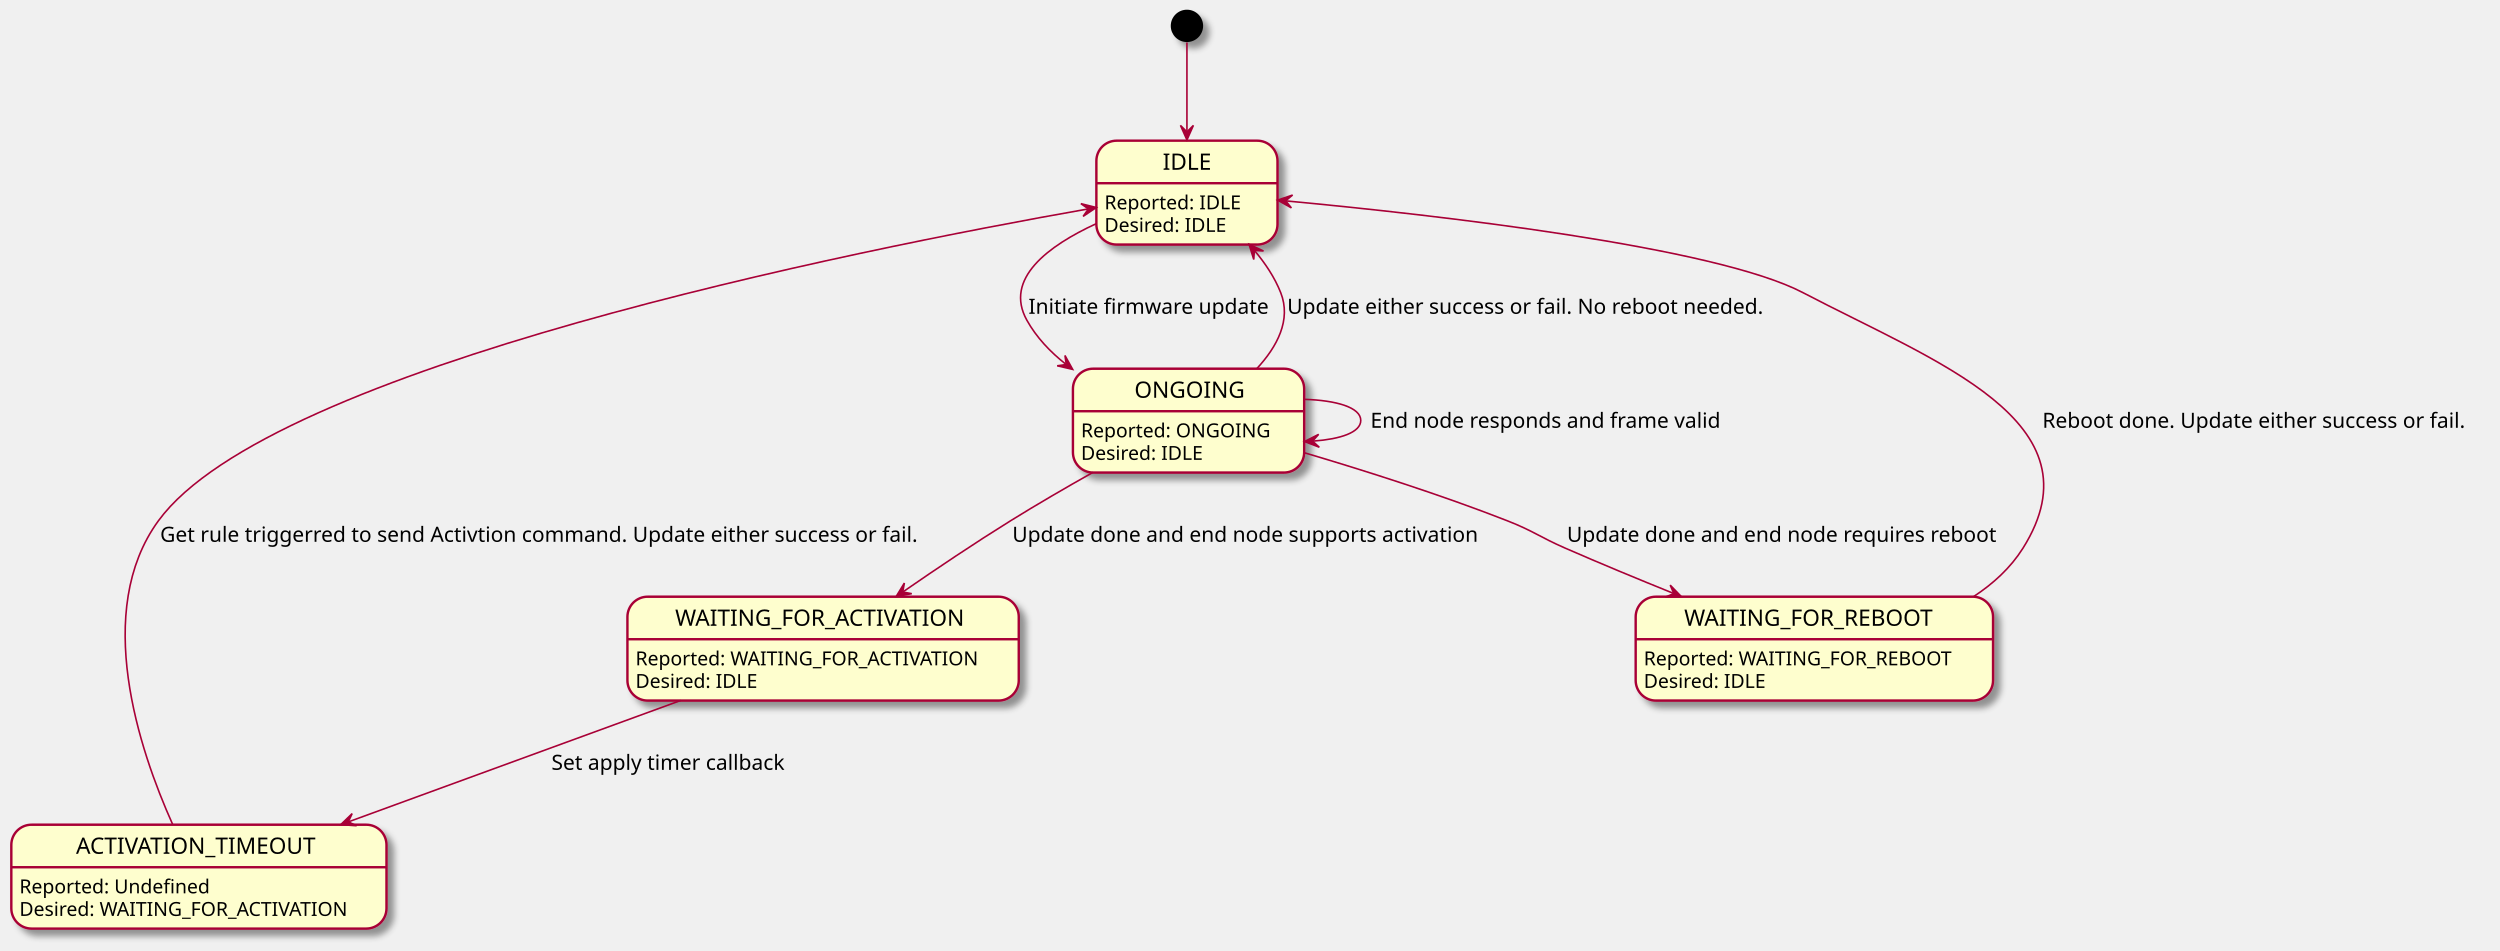
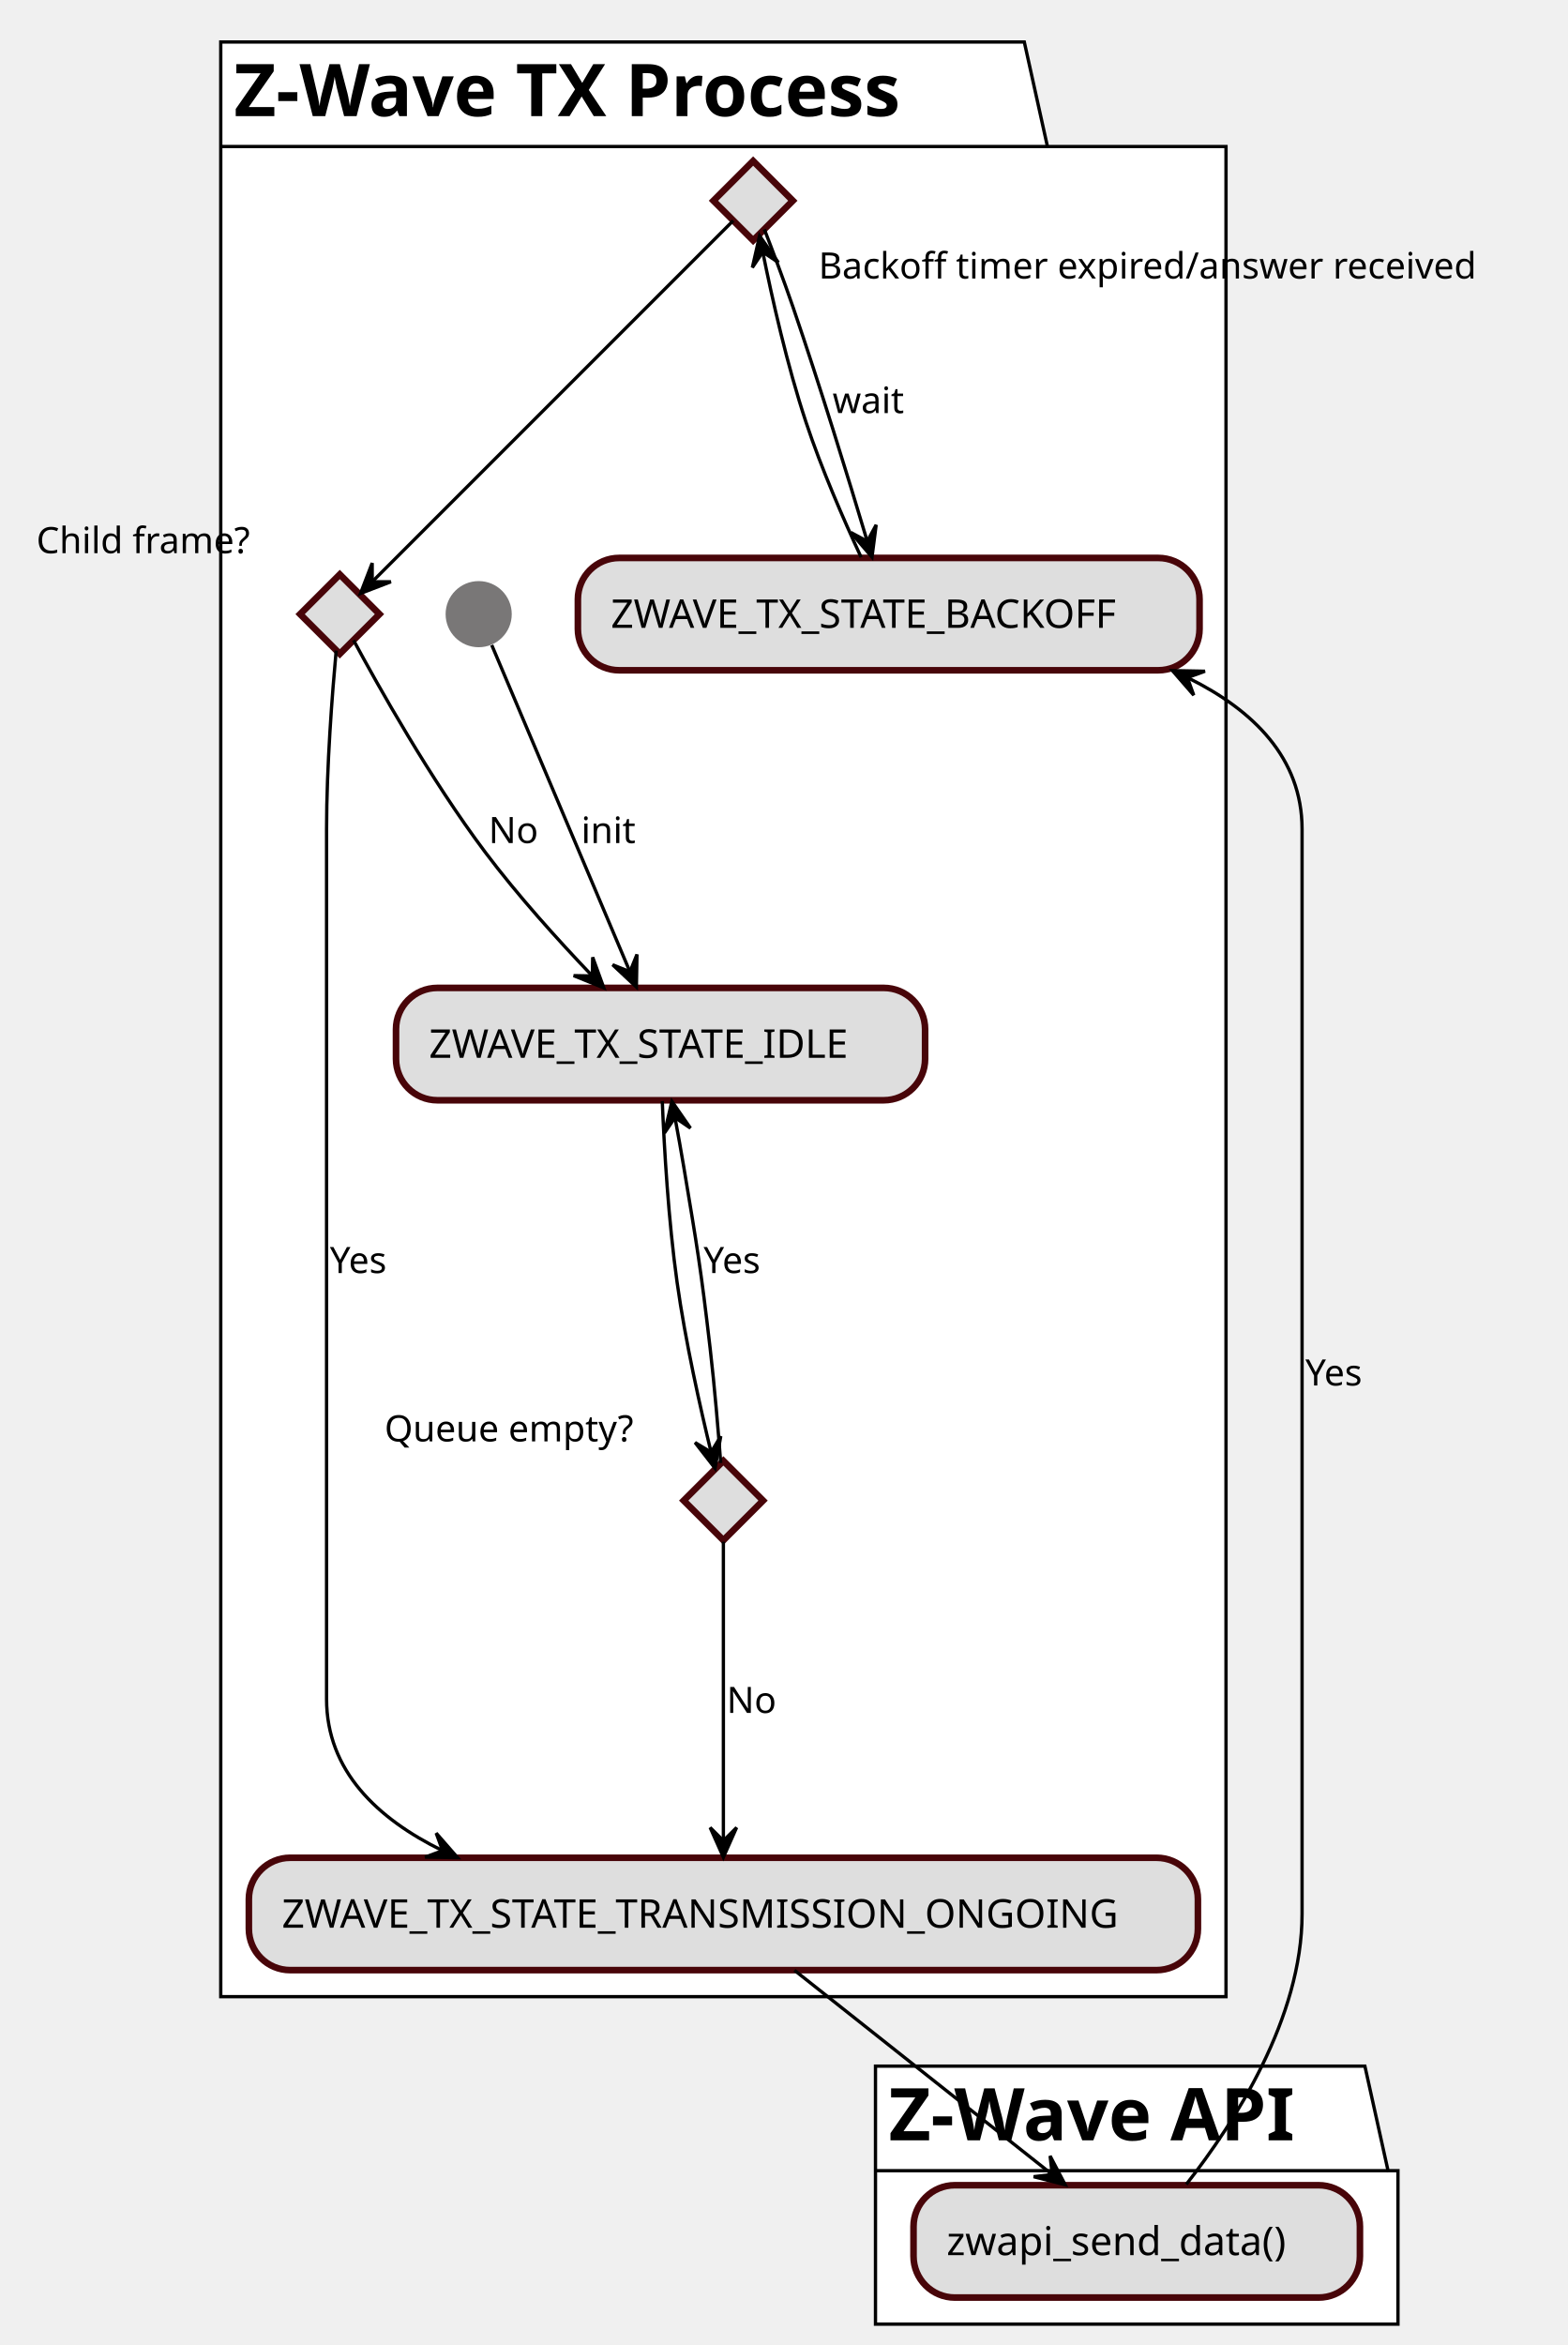
- <svg xmlns="http://www.w3.org/2000/svg" contentScriptType="application/ecmascript" contentStyleType="text/css" height="588px" preserveAspectRatio="none" style="width:1546px;height:588px;" version="1.1" viewBox="0 0 1546 588" width="1546px" zoomAndPan="magnify">
-   <defs>
-     <filter height="300%" id="f68g1uyk6tk8p" width="300%" x="-1" y="-1">
-       <feGaussianBlur result="blurOut" stdDeviation="2.0" />
-       <feColorMatrix in="blurOut" result="blurOut2" type="matrix" values="0 0 0 0 0 0 0 0 0 0 0 0 0 0 0 0 0 0 .4 0" />
-       <feOffset dx="4.0" dy="4.0" in="blurOut2" result="blurOut3" />
-       <feBlend in="SourceGraphic" in2="blurOut3" mode="normal" />
-     </filter>
-   </defs>
+ <svg xmlns="http://www.w3.org/2000/svg" contentScriptType="application/ecmascript" contentStyleType="text/css" height="709px" preserveAspectRatio="none" style="width:474px;height:709px;background:#FFFFFF;" version="1.1" viewBox="0 0 474 709" width="474px" zoomAndPan="magnify">
+   <defs />
  <g>
-     <ellipse cx="734" cy="16" fill="#000000" filter="url(#f68g1uyk6tk8p)" rx="10" ry="10" style="stroke:none;stroke-width:1.0;" />
-     <g id="IDLE">
-       <rect fill="#FEFECE" filter="url(#f68g1uyk6tk8p)" height="64.234" rx="12.5" ry="12.5" style="stroke:#A80036;stroke-width:1.5;" width="112" x="678" y="87" />
-       <line style="stroke:#A80036;stroke-width:1.5;" x1="678" x2="790" y1="113.297" y2="113.297" />
-       <text fill="#000000" font-family="sans-serif" font-size="14" lengthAdjust="spacing" textLength="30" x="719" y="104.995">IDLE</text>
-       <text fill="#000000" font-family="sans-serif" font-size="12" lengthAdjust="spacing" textLength="92" x="683" y="129.435">Reported: IDLE</text>
-       <text fill="#000000" font-family="sans-serif" font-size="12" lengthAdjust="spacing" textLength="82" x="683" y="143.404">Desired: IDLE</text>
-     </g>
-     <g id="ONGOING">
-       <rect fill="#FEFECE" filter="url(#f68g1uyk6tk8p)" height="64.234" rx="12.5" ry="12.5" style="stroke:#A80036;stroke-width:1.5;" width="143" x="663.5" y="228" />
-       <line style="stroke:#A80036;stroke-width:1.5;" x1="663.5" x2="806.5" y1="254.297" y2="254.297" />
-       <text fill="#000000" font-family="sans-serif" font-size="14" lengthAdjust="spacing" textLength="67" x="701.5" y="245.995">ONGOING</text>
-       <text fill="#000000" font-family="sans-serif" font-size="12" lengthAdjust="spacing" textLength="123" x="668.5" y="270.435">Reported: ONGOING</text>
-       <text fill="#000000" font-family="sans-serif" font-size="12" lengthAdjust="spacing" textLength="82" x="668.5" y="284.404">Desired: IDLE</text>
-     </g>
-     <g id="WAITING_FOR_ACTIVATION">
-       <rect fill="#FEFECE" filter="url(#f68g1uyk6tk8p)" height="64.234" rx="12.5" ry="12.5" style="stroke:#A80036;stroke-width:1.5;" width="242" x="388" y="369" />
-       <line style="stroke:#A80036;stroke-width:1.5;" x1="388" x2="630" y1="395.297" y2="395.297" />
-       <text fill="#000000" font-family="sans-serif" font-size="14" lengthAdjust="spacing" textLength="183" x="417.5" y="386.995">WAITING_FOR_ACTIVATION</text>
-       <text fill="#000000" font-family="sans-serif" font-size="12" lengthAdjust="spacing" textLength="222" x="393" y="411.435">Reported: WAITING_FOR_ACTIVATION</text>
-       <text fill="#000000" font-family="sans-serif" font-size="12" lengthAdjust="spacing" textLength="82" x="393" y="425.404">Desired: IDLE</text>
-     </g>
-     <g id="ACTIVATION_TIMEOUT">
-       <rect fill="#FEFECE" filter="url(#f68g1uyk6tk8p)" height="64.234" rx="12.5" ry="12.5" style="stroke:#A80036;stroke-width:1.5;" width="232" x="7" y="510" />
-       <line style="stroke:#A80036;stroke-width:1.5;" x1="7" x2="239" y1="536.297" y2="536.297" />
-       <text fill="#000000" font-family="sans-serif" font-size="14" lengthAdjust="spacing" textLength="152" x="47" y="527.995">ACTIVATION_TIMEOUT</text>
-       <text fill="#000000" font-family="sans-serif" font-size="12" lengthAdjust="spacing" textLength="130" x="12" y="552.436">Reported: Undefined</text>
-       <text fill="#000000" font-family="sans-serif" font-size="12" lengthAdjust="spacing" textLength="212" x="12" y="566.404">Desired: WAITING_FOR_ACTIVATION</text>
-     </g>
-     <g id="WAITING_FOR_REBOOT">
-       <rect fill="#FEFECE" filter="url(#f68g1uyk6tk8p)" height="64.234" rx="12.5" ry="12.5" style="stroke:#A80036;stroke-width:1.5;" width="221" x="1011.5" y="369" />
-       <line style="stroke:#A80036;stroke-width:1.5;" x1="1011.5" x2="1232.5" y1="395.297" y2="395.297" />
-       <text fill="#000000" font-family="sans-serif" font-size="14" lengthAdjust="spacing" textLength="161" x="1041.5" y="386.995">WAITING_FOR_REBOOT</text>
-       <text fill="#000000" font-family="sans-serif" font-size="12" lengthAdjust="spacing" textLength="201" x="1016.5" y="411.435">Reported: WAITING_FOR_REBOOT</text>
-       <text fill="#000000" font-family="sans-serif" font-size="12" lengthAdjust="spacing" textLength="82" x="1016.5" y="425.404">Desired: IDLE</text>
-     </g>
-     <path d="M734,26.253 C734,39.051 734,61.658 734,81.348 " fill="none" id="*start-to-IDLE" style="stroke:#A80036;stroke-width:1.0;" />
-     <polygon fill="#A80036" points="734,86.547,738,77.547,734,81.547,730,77.547,734,86.547" style="stroke:#A80036;stroke-width:1.0;" />
-     <path d="M677.881,138.336 C648.259,151.969 620.723,172.35 635,198 C640.911,208.62 649.476,217.653 659.143,225.262 " fill="none" id="IDLE-to-ONGOING" style="stroke:#A80036;stroke-width:1.0;" />
-     <polygon fill="#A80036" points="663.349,228.436,658.575,219.822,659.358,225.424,653.755,226.207,663.349,228.436" style="stroke:#A80036;stroke-width:1.0;" />
-     <text fill="#000000" font-family="sans-serif" font-size="13" lengthAdjust="spacing" textLength="151" x="636" y="194.067">Initiate firmware update</text>
-     <path d="M777.205,227.973 C789.778,214.395 798.646,197.832 792,181 C788.279,171.575 782.373,162.74 775.725,154.859 " fill="none" id="ONGOING-to-IDLE" style="stroke:#A80036;stroke-width:1.0;" />
-     <polygon fill="#A80036" points="772.408,151.068,775.324,160.475,775.7,154.831,781.345,155.207,772.408,151.068" style="stroke:#A80036;stroke-width:1.0;" />
-     <text fill="#000000" font-family="sans-serif" font-size="13" lengthAdjust="spacing" textLength="310" x="796" y="194.067">Update either success or fail. No reboot needed.</text>
-     <path d="M806.675,246.955 C826.415,247.585 841.5,251.934 841.5,260 C841.5,267.31 829.111,271.567 812.096,272.77 " fill="none" id="ONGOING-to-ONGOING" style="stroke:#A80036;stroke-width:1.0;" />
-     <polygon fill="#A80036" points="806.675,273.045,815.866,276.583,811.669,272.791,815.461,268.594,806.675,273.045" style="stroke:#A80036;stroke-width:1.0;" />
-     <text fill="#000000" font-family="sans-serif" font-size="13" lengthAdjust="spacing" textLength="226" x="847.5" y="264.567">End node responds and frame valid</text>
-     <path d="M675.948,292.073 C659.304,301.439 641.297,311.883 625,322 C602.775,335.797 578.789,351.917 558.428,365.984 " fill="none" id="ONGOING-to-WAITING_FOR_ACTIVATION" style="stroke:#A80036;stroke-width:1.0;" />
-     <polygon fill="#A80036" points="554.14,368.953,563.816,367.118,558.251,366.106,559.262,360.541,554.14,368.953" style="stroke:#A80036;stroke-width:1.0;" />
-     <text fill="#000000" font-family="sans-serif" font-size="13" lengthAdjust="spacing" textLength="301" x="626" y="335.067">Update done and end node supports activation</text>
-     <path d="M420.928,433.171 C359.557,455.589 277.849,485.436 215.525,508.202 " fill="none" id="WAITING_FOR_ACTIVATION-to-ACTIVATION_TIMEOUT" style="stroke:#A80036;stroke-width:1.0;" />
-     <polygon fill="#A80036" points="210.694,509.967,220.52,510.636,215.39,508.251,217.775,503.121,210.694,509.967" style="stroke:#A80036;stroke-width:1.0;" />
-     <text fill="#000000" font-family="sans-serif" font-size="13" lengthAdjust="spacing" textLength="153" x="341" y="476.067">Set apply timer callback</text>
-     <path d="M106.733,509.731 C85.965,463.461 57.298,377.717 98,322 C167.47,226.904 527.413,154.867 672.893,129.203 " fill="none" id="ACTIVATION_TIMEOUT-to-IDLE" style="stroke:#A80036;stroke-width:1.0;" />
-     <polygon fill="#A80036" points="677.977,128.31,668.421,125.928,673.053,129.175,669.806,133.807,677.977,128.31" style="stroke:#A80036;stroke-width:1.0;" />
-     <text fill="#000000" font-family="sans-serif" font-size="13" lengthAdjust="spacing" textLength="492" x="99" y="335.067">Get rule triggerred to send Activtion command. Update either success or fail.</text>
-     <path d="M806.938,280.074 C844.615,291.229 891.265,306.058 932,322 C948.477,328.449 951.786,331.915 968,339 C989.574,348.427 1013.061,358.151 1035.043,367.022 " fill="none" id="ONGOING-to-WAITING_FOR_REBOOT" style="stroke:#A80036;stroke-width:1.0;" />
-     <polygon fill="#A80036" points="1039.709,368.902,1032.856,361.829,1035.071,367.034,1029.867,369.25,1039.709,368.902" style="stroke:#A80036;stroke-width:1.0;" />
-     <text fill="#000000" font-family="sans-serif" font-size="13" lengthAdjust="spacing" textLength="277" x="969" y="335.067">Update done and end node requires reboot</text>
-     <path d="M1220.367,369 C1232.51,361.054 1243.328,351.2 1251,339 C1300.325,260.567 1197.081,223.981 1115,181 C1060.52,152.472 888.333,132.982 795.213,124.234 " fill="none" id="WAITING_FOR_REBOOT-to-IDLE" style="stroke:#A80036;stroke-width:1.0;" />
-     <polygon fill="#A80036" points="790.017,123.749,798.607,128.568,794.996,124.214,799.35,120.603,790.017,123.749" style="stroke:#A80036;stroke-width:1.0;" />
-     <text fill="#000000" font-family="sans-serif" font-size="13" lengthAdjust="spacing" textLength="275" x="1263" y="264.567">Reboot done. Update either success or fail.</text>
+     <polygon fill="#FFFFFF" points="66.757,12.688,309.757,12.688,316.757,44.298,370.757,44.298,370.757,603.688,66.757,603.688,66.757,12.688" style="stroke:#000000;stroke-width:1.0;" />
+     <line style="stroke:#000000;stroke-width:1.0;" x1="66.757" x2="316.757" y1="44.298" y2="44.298" />
+     <text fill="#000000" font-family="Verdana" font-size="22" font-weight="bold" lengthAdjust="spacing" textLength="237" x="70.757" y="35.109">Z-Wave TX Process</text>
+     <polygon fill="#FFFFFF" points="264.757,624.688,412.757,624.688,419.757,656.298,422.757,656.298,422.757,702.688,264.757,702.688,264.757,624.688" style="stroke:#000000;stroke-width:1.0;" />
+     <line style="stroke:#000000;stroke-width:1.0;" x1="264.757" x2="419.757" y1="656.298" y2="656.298" />
+     <text fill="#000000" font-family="Verdana" font-size="22" font-weight="bold" lengthAdjust="spacing" textLength="142" x="268.757" y="647.109">Z-Wave API</text>
+     <ellipse cx="144.757" cy="185.689" fill="#797777" rx="10" ry="10" style="stroke:none;stroke-width:1.0;" />
+     <rect fill="#DEDEDE" height="33.969" rx="12.5" ry="12.5" style="stroke:#480509;stroke-width:2.0;" width="160" x="119.757" y="298.688" />
+     <text fill="#000000" font-family="Verdana" font-size="12" lengthAdjust="spacing" textLength="140" x="129.757" y="319.827">ZWAVE_TX_STATE_IDLE</text>
+     <polygon fill="#DEDEDE" points="218.757,441.688,230.757,453.688,218.757,465.688,206.757,453.688,218.757,441.688" style="stroke:#480509;stroke-width:2.0;" />
+     <rect fill="#DEDEDE" height="33.969" rx="12.5" ry="12.5" style="stroke:#480509;stroke-width:2.0;" width="287" x="75.257" y="561.688" />
+     <text fill="#000000" font-family="Verdana" font-size="12" lengthAdjust="spacing" textLength="267" x="85.257" y="582.827">ZWAVE_TX_STATE_TRANSMISSION_ONGOING</text>
+     <rect fill="#DEDEDE" height="33.969" rx="12.5" ry="12.5" style="stroke:#480509;stroke-width:2.0;" width="188" x="174.757" y="168.689" />
+     <text fill="#000000" font-family="Verdana" font-size="12" lengthAdjust="spacing" textLength="168" x="184.757" y="189.827">ZWAVE_TX_STATE_BACKOFF</text>
+     <polygon fill="#DEDEDE" points="227.757,48.688,239.757,60.688,227.757,72.689,215.757,60.688,227.757,48.688" style="stroke:#480509;stroke-width:2.0;" />
+     <polygon fill="#DEDEDE" points="102.757,173.689,114.757,185.689,102.757,197.689,90.757,185.689,102.757,173.689" style="stroke:#480509;stroke-width:2.0;" />
+     <rect fill="#DEDEDE" height="33.969" rx="12.5" ry="12.5" style="stroke:#480509;stroke-width:2.0;" width="135" x="276.257" y="660.688" />
+     <text fill="#000000" font-family="Verdana" font-size="12" lengthAdjust="spacing" textLength="115" x="286.257" y="681.827">zwapi_send_data()</text>
+     <path d="M148.712,195.038 C157.374,215.511 178.217,264.776 190.422,293.625 " fill="none" id="start-to-ZWAVE_TX_STATE_IDLE" style="stroke:#000000;stroke-width:1.0;" />
+     <polygon fill="#000000" points="192.45,298.417,192.627,288.57,190.501,293.812,185.259,291.687,192.45,298.417" style="stroke:#000000;stroke-width:1.0;" />
+     <text fill="#000000" font-family="Verdana" font-size="11" lengthAdjust="spacing" textLength="17" x="175.757" y="254.899">init</text>
+     <path d="M200.278,332.925 C200.881,347.555 202.149,369.075 204.757,387.688 C207.253,405.507 211.794,425.705 215.028,439.011 " fill="none" id="ZWAVE_TX_STATE_IDLE-to-#115" style="stroke:#000000;stroke-width:1.0;" />
+     <polygon fill="#000000" points="216.238,443.924,217.969,434.229,215.042,439.07,210.201,436.143,216.238,443.924" style="stroke:#000000;stroke-width:1.0;" />
+     <text fill="#000000" font-family="Verdana" font-size="11" lengthAdjust="spacing" textLength="82" x="116.287" y="435.798">Queue empty?</text>
+     <path d="M217.952,442.328 C217.248,433.007 216.125,419.473 214.757,407.688 C211.908,383.152 210.832,377.052 206.757,352.688 C205.965,347.953 205.051,342.89 204.151,338.077 " fill="none" id="#115-to-ZWAVE_TX_STATE_IDLE" style="stroke:#000000;stroke-width:1.0;" />
+     <polygon fill="#000000" points="203.186,332.979,200.93,342.566,204.116,337.892,208.79,341.077,203.186,332.979" style="stroke:#000000;stroke-width:1.0;" />
+     <text fill="#000000" font-family="Verdana" font-size="11" lengthAdjust="spacing" textLength="21" x="212.757" y="384.899">Yes</text>
+     <path d="M218.757,466.131 C218.757,487.204 218.757,530.188 218.757,556.514 " fill="none" id="#115-to-ZWAVE_TX_STATE_TRANSMISSION_ONGOING" style="stroke:#000000;stroke-width:1.0;" />
+     <polygon fill="#000000" points="218.757,561.545,222.757,552.545,218.757,556.545,214.757,552.545,218.757,561.545" style="stroke:#000000;stroke-width:1.0;" />
+     <text fill="#000000" font-family="Verdana" font-size="11" lengthAdjust="spacing" textLength="15" x="219.757" y="517.899">No</text>
+     <path d="M240.245,595.707 C261.799,612.778 295.004,639.076 317.967,657.263 " fill="none" id="ZWAVE_TX_STATE_TRANSMISSION_ONGOING-to-zwapi_send_data()" style="stroke:#000000;stroke-width:1.0;" />
+     <polygon fill="#000000" points="322.131,660.561,317.559,651.837,318.211,657.456,312.592,658.109,322.131,660.561" style="stroke:#000000;stroke-width:1.0;" />
+     <path d="M358.759,660.412 C373.486,641.628 393.757,610.074 393.757,578.688 C393.757,250.689 393.757,250.689 393.757,250.689 C393.757,229.154 378.973,214.744 359.574,205.104 " fill="none" id="zwapi_send_data()-to-ZWAVE_TX_STATE_BACKOFF" style="stroke:#000000;stroke-width:1.0;" />
+     <polygon fill="#000000" points="354.549,202.755,361.008,210.19,359.079,204.872,364.396,202.943,354.549,202.755" style="stroke:#000000;stroke-width:1.0;" />
+     <text fill="#000000" font-family="Verdana" font-size="11" lengthAdjust="spacing" textLength="21" x="394.757" y="418.899">Yes</text>
+     <path d="M260.409,168.48 C255.12,157.098 248.423,141.737 243.757,127.689 C238.033,110.455 233.47,90.094 230.705,76.378 " fill="none" id="ZWAVE_TX_STATE_BACKOFF-to-#126" style="stroke:#000000;stroke-width:1.0;" />
+     <polygon fill="#000000" points="229.7,71.29,227.52,80.895,230.669,76.195,235.368,79.345,229.7,71.29" style="stroke:#000000;stroke-width:1.0;" />
+     <text fill="#000000" font-family="Verdana" font-size="11" lengthAdjust="spacing" textLength="220" x="247.541" y="84.211">Backoff timer expired/answer received</text>
+     <path d="M231.15,69.333 C233.63,75.745 237.023,84.719 239.757,92.689 C247.985,116.669 256.521,144.454 262.182,163.365 " fill="none" id="#126-to-ZWAVE_TX_STATE_BACKOFF" style="stroke:#000000;stroke-width:1.0;" />
+     <polygon fill="#000000" points="263.7,168.453,264.96,158.685,262.271,163.662,257.294,160.973,263.7,168.453" style="stroke:#000000;stroke-width:1.0;" />
+     <text fill="#000000" font-family="Verdana" font-size="11" lengthAdjust="spacing" textLength="23" x="251.757" y="124.899">wait</text>
+     <path d="M221.728,66.718 C201.73,86.715 137.451,150.994 112.649,175.797 " fill="none" id="#126-to-#129" style="stroke:#000000;stroke-width:1.0;" />
+     <polygon fill="#000000" points="109.02,179.425,118.212,175.89,112.555,175.89,112.555,170.233,109.02,179.425" style="stroke:#000000;stroke-width:1.0;" />
+     <text fill="#000000" font-family="Verdana" font-size="11" lengthAdjust="spacing" textLength="72" x="11" y="167.258">Child frame?</text>
+     <path d="M101.664,196.717 C100.48,209.637 98.757,231.694 98.757,250.689 C98.757,250.689 98.757,250.689 98.757,513.688 C98.757,535.385 114.112,549.877 133.836,559.542 " fill="none" id="#129-to-ZWAVE_TX_STATE_TRANSMISSION_ONGOING" style="stroke:#000000;stroke-width:1.0;" />
+     <polygon fill="#000000" points="138.382,561.653,131.904,554.234,133.847,559.547,128.535,561.49,138.382,561.653" style="stroke:#000000;stroke-width:1.0;" />
+     <text fill="#000000" font-family="Verdana" font-size="11" lengthAdjust="spacing" textLength="21" x="99.757" y="384.899">Yes</text>
+     <path d="M106.919,193.57 C114.237,207.162 130.211,235.672 146.757,257.688 C156.537,270.702 168.717,284.187 178.933,294.876 " fill="none" id="#129-to-ZWAVE_TX_STATE_IDLE" style="stroke:#000000;stroke-width:1.0;" />
+     <polygon fill="#000000" points="182.601,298.682,179.236,289.425,179.131,295.081,173.475,294.977,182.601,298.682" style="stroke:#000000;stroke-width:1.0;" />
+     <text fill="#000000" font-family="Verdana" font-size="11" lengthAdjust="spacing" textLength="15" x="147.757" y="254.899">No</text>
  </g>
</svg>
